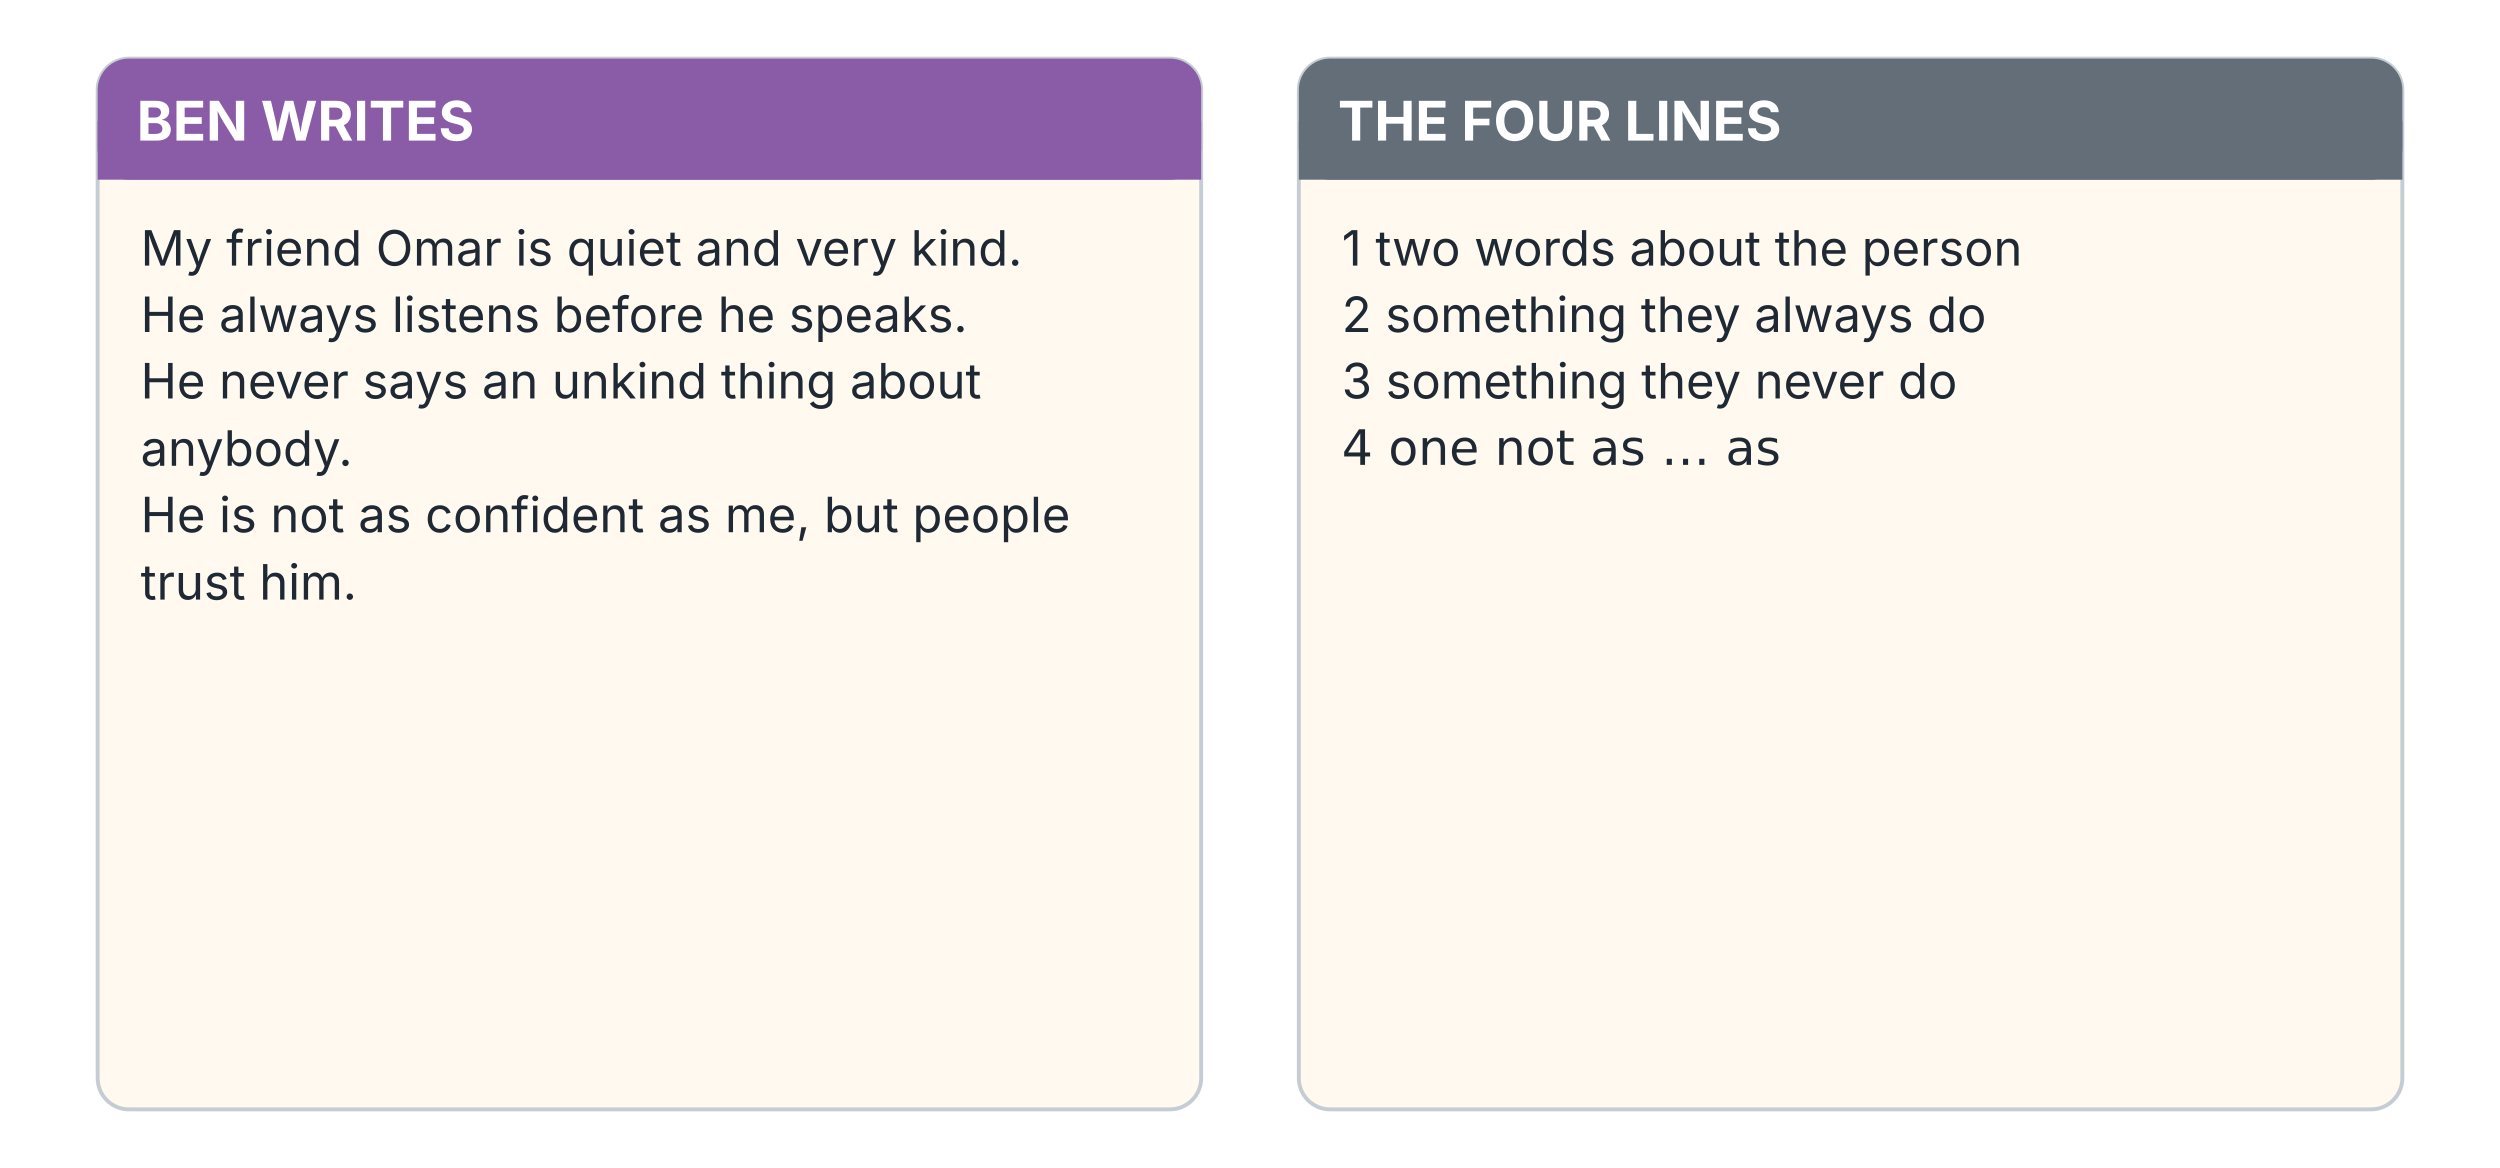
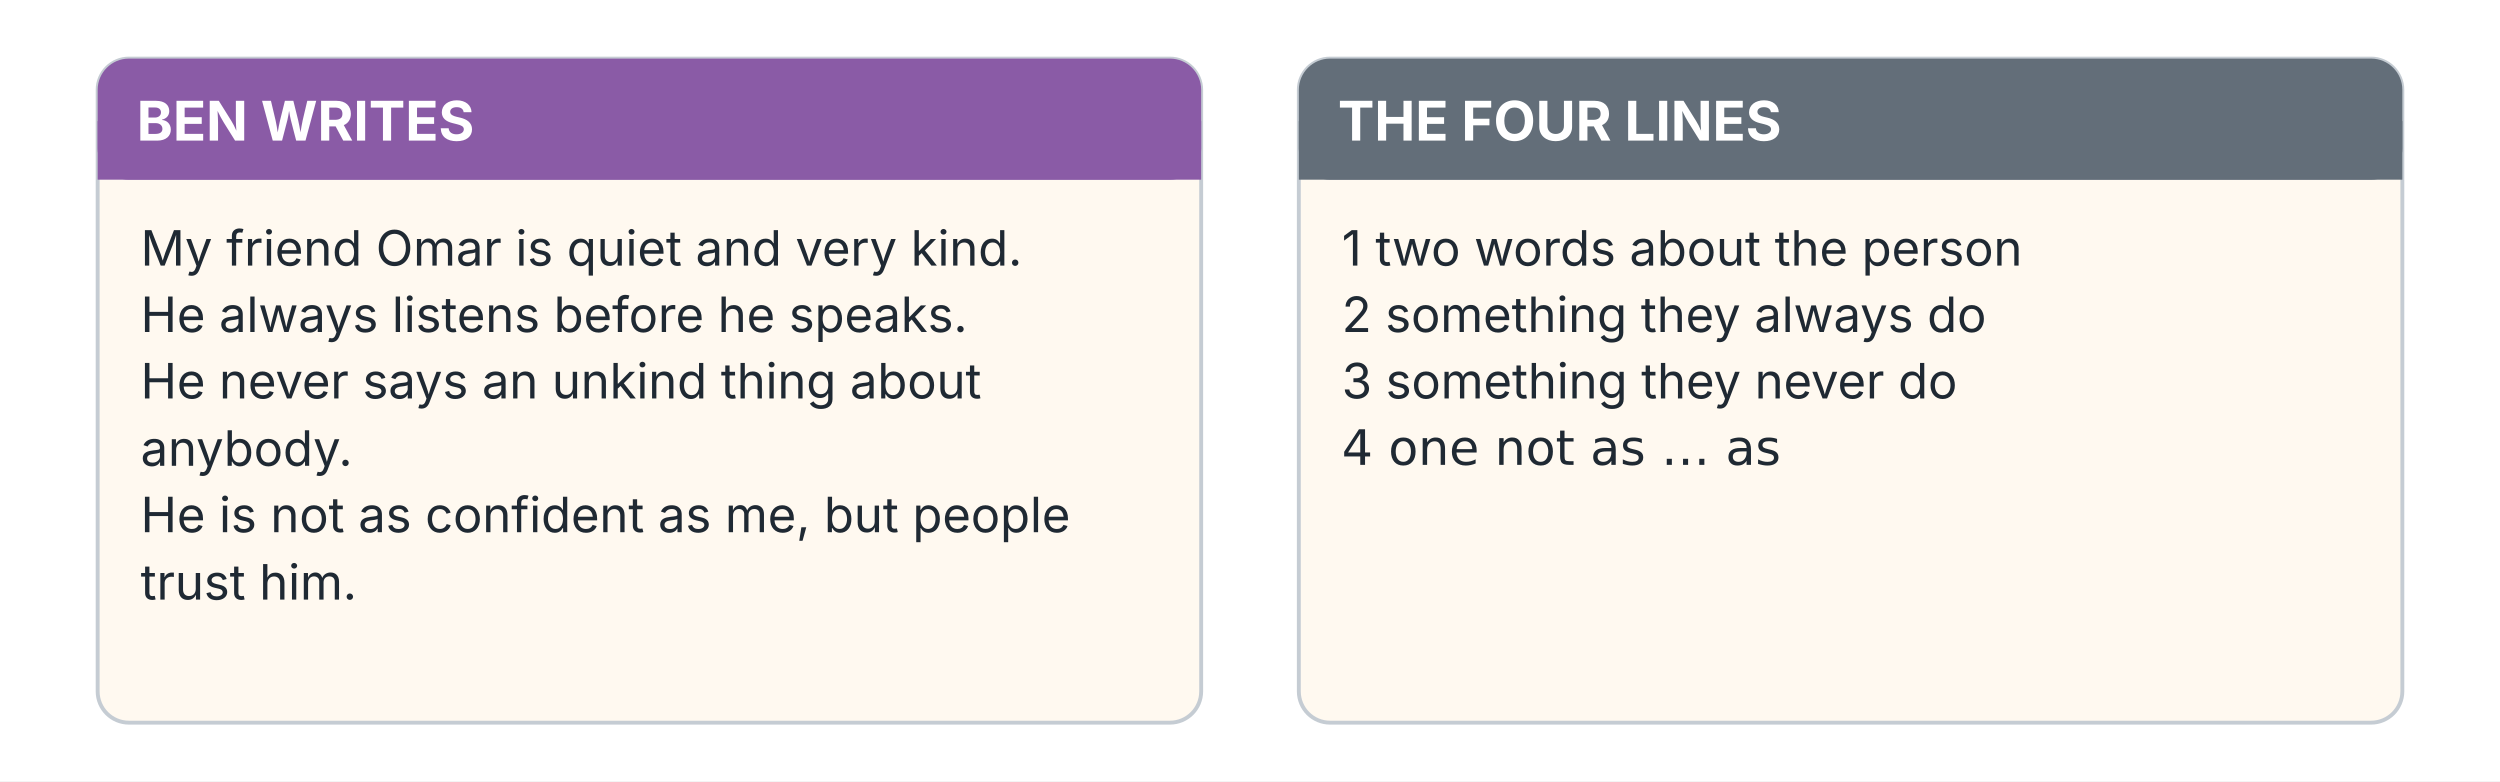
- <svg xmlns="http://www.w3.org/2000/svg" width="1280" height="598" viewBox="0 0 1280 598">
-   <rect width="1280" height="598" fill="#FFFFFF" />
-   <rect x="50.00" y="30.00" width="565.00" height="538.00" rx="16" ry="16" fill="#FFF9F0" stroke="#C5CCD3" stroke-width="2" />
+ <svg xmlns="http://www.w3.org/2000/svg" width="1280" height="400" viewBox="0 0 1280 400">
+   <rect width="1280" height="400" fill="#FFFFFF" />
+   <rect x="50.00" y="30.00" width="565.00" height="340.00" rx="16" ry="16" fill="#FFF9F0" stroke="#C5CCD3" stroke-width="2" />
  <rect x="50.00" y="30.00" width="565.00" height="62.00" rx="16" ry="16" fill="#8A5BA6" />
  <rect x="50.00" y="62.00" width="565.00" height="30.00" fill="#8A5BA6" />
  <text x="70.00" y="72.00" font-family="Inter, DejaVu Sans, sans-serif" font-size="28.0" font-weight="700" fill="#FFFFFF" text-anchor="start">BEN WRITES</text>
  <text x="72.00" y="136.00" font-family="Inter, DejaVu Sans, sans-serif" font-size="25.0" font-weight="400" fill="#1F2933" text-anchor="start">My friend Omar is quiet and very kind.</text>
  <text x="72.00" y="170.00" font-family="Inter, DejaVu Sans, sans-serif" font-size="25.0" font-weight="400" fill="#1F2933" text-anchor="start">He always listens before he speaks.</text>
  <text x="72.00" y="204.00" font-family="Inter, DejaVu Sans, sans-serif" font-size="25.0" font-weight="400" fill="#1F2933" text-anchor="start">He never says an unkind thing about</text>
  <text x="72.00" y="238.50" font-family="Inter, DejaVu Sans, sans-serif" font-size="25.0" font-weight="400" fill="#1F2933" text-anchor="start">anybody.</text>
  <text x="72.00" y="272.50" font-family="Inter, DejaVu Sans, sans-serif" font-size="25.0" font-weight="400" fill="#1F2933" text-anchor="start">He is not as confident as me, but people</text>
  <text x="72.00" y="307.00" font-family="Inter, DejaVu Sans, sans-serif" font-size="25.0" font-weight="400" fill="#1F2933" text-anchor="start">trust him.</text>
-   <rect x="665.00" y="30.00" width="565.00" height="538.00" rx="16" ry="16" fill="#FFF9F0" stroke="#C5CCD3" stroke-width="2" />
+   <rect x="665.00" y="30.00" width="565.00" height="340.00" rx="16" ry="16" fill="#FFF9F0" stroke="#C5CCD3" stroke-width="2" />
  <rect x="665.00" y="30.00" width="565.00" height="62.00" rx="16" ry="16" fill="#636E79" />
  <rect x="665.00" y="62.00" width="565.00" height="30.00" fill="#636E79" />
  <text x="685.00" y="72.00" font-family="Inter, DejaVu Sans, sans-serif" font-size="28.0" font-weight="700" fill="#FFFFFF" text-anchor="start">THE FOUR LINES</text>
  <text x="687.00" y="136.00" font-family="Inter, DejaVu Sans, sans-serif" font-size="25.0" font-weight="400" fill="#1F2933" text-anchor="start">1 two words about the person</text>
  <text x="687.00" y="170.00" font-family="Inter, DejaVu Sans, sans-serif" font-size="25.0" font-weight="400" fill="#1F2933" text-anchor="start">2 something they always do</text>
  <text x="687.00" y="204.00" font-family="Inter, DejaVu Sans, sans-serif" font-size="25.0" font-weight="400" fill="#1F2933" text-anchor="start">3 something they never do</text>
  <text x="687.00" y="238.00" font-family="DejaVu Sans, sans-serif" font-size="25.0" font-weight="400" fill="#1F2933" text-anchor="start">4 one not as … as</text>
</svg>
